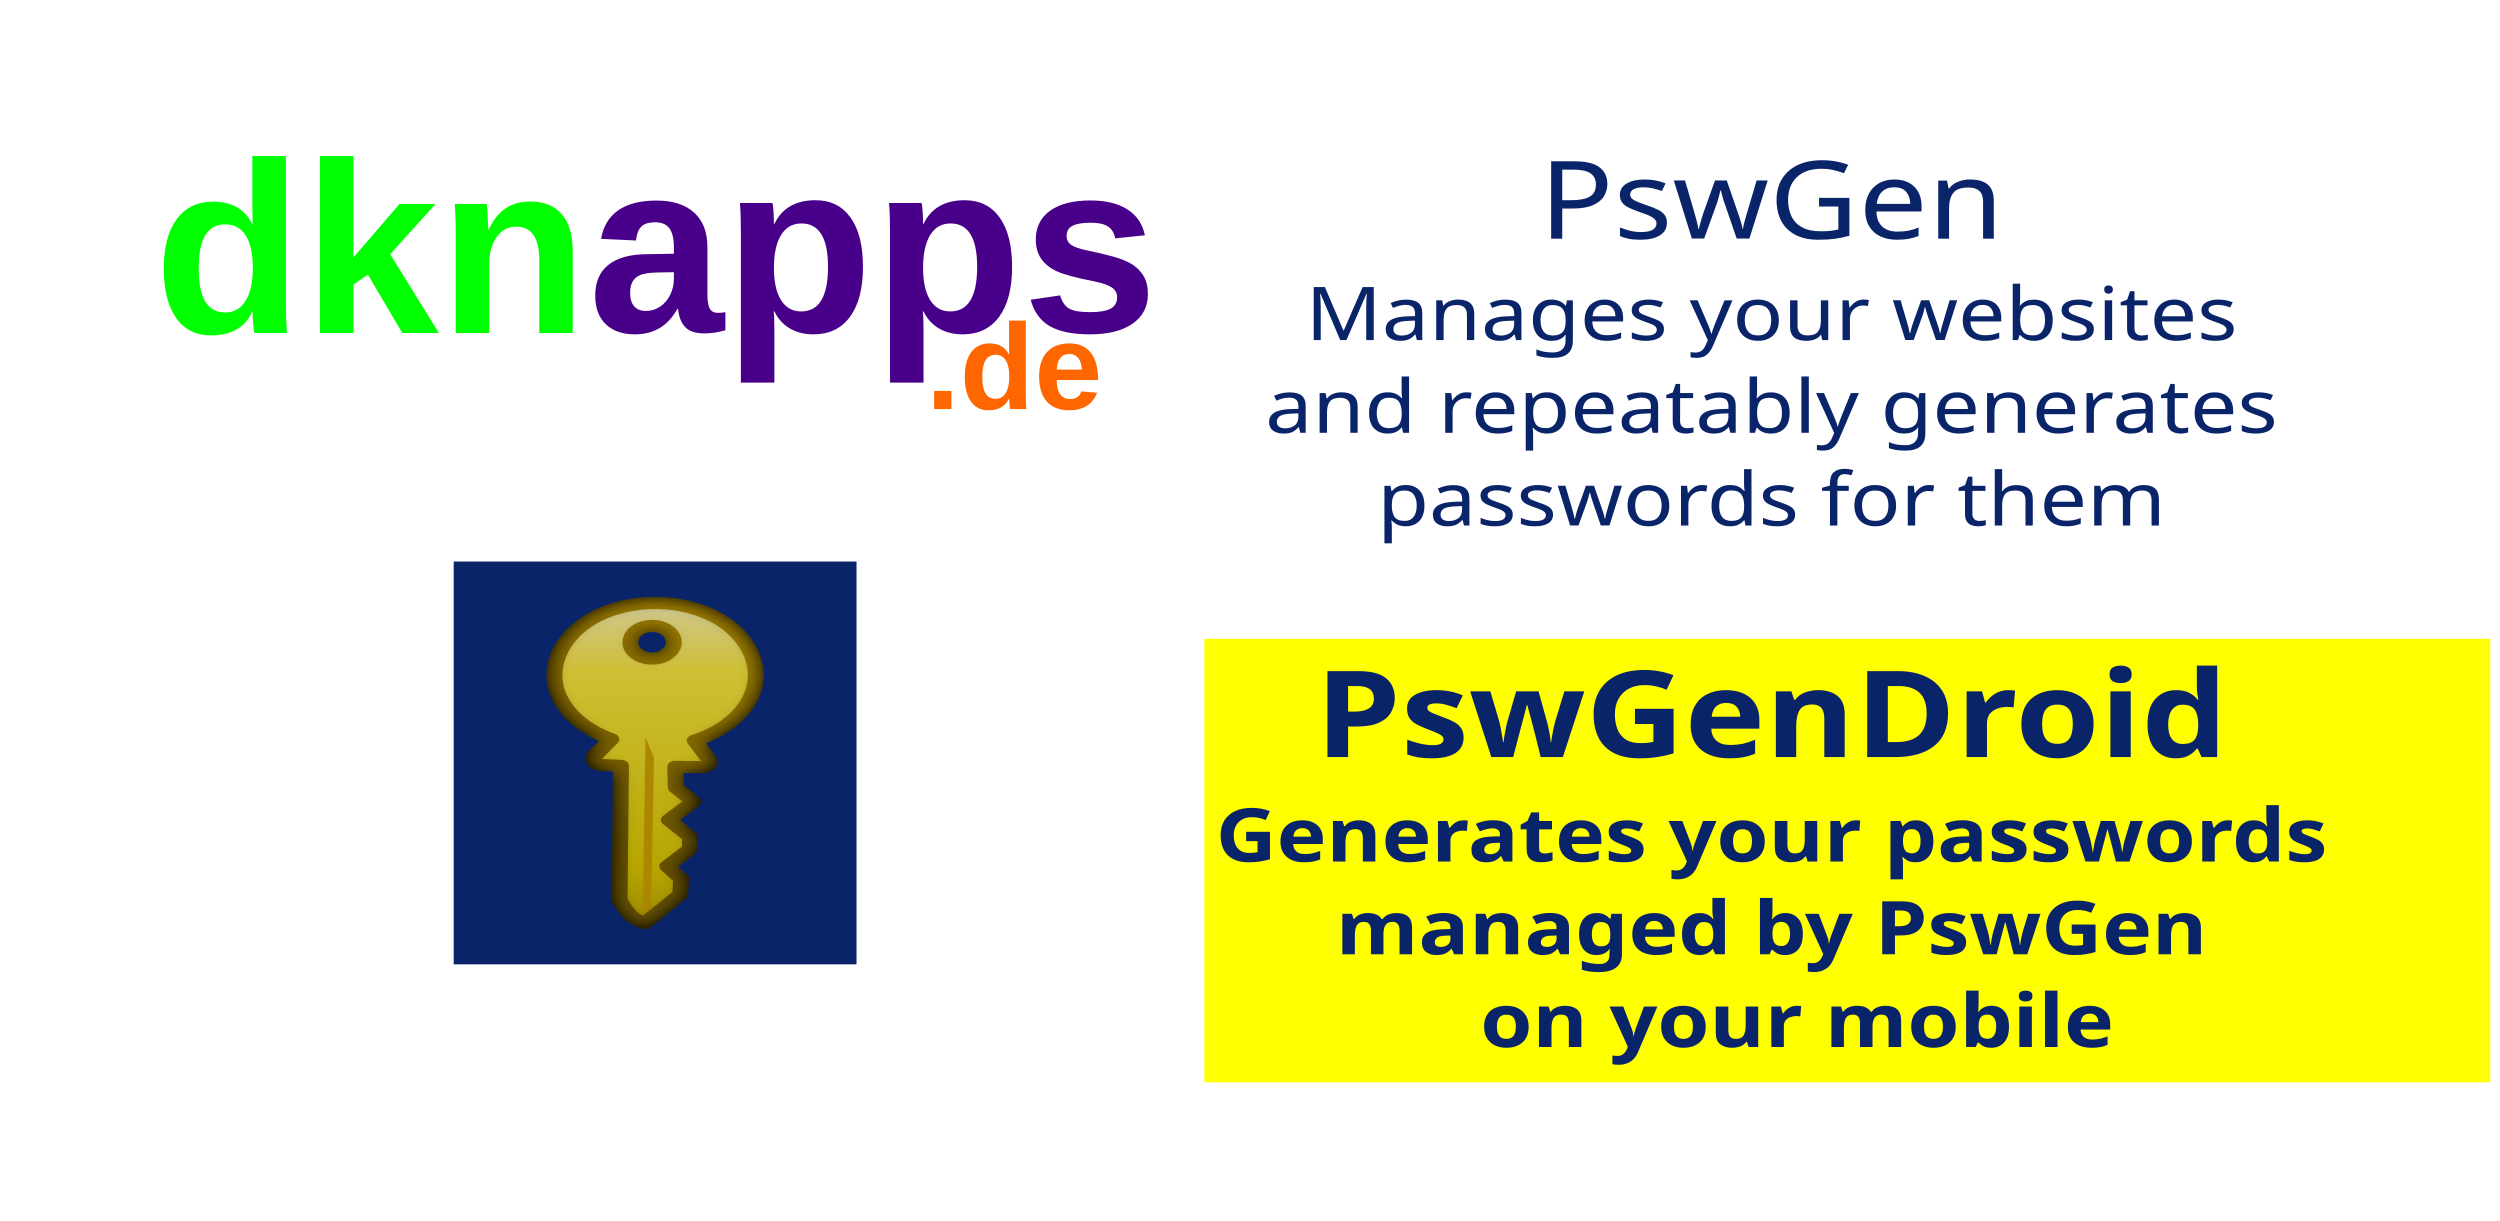
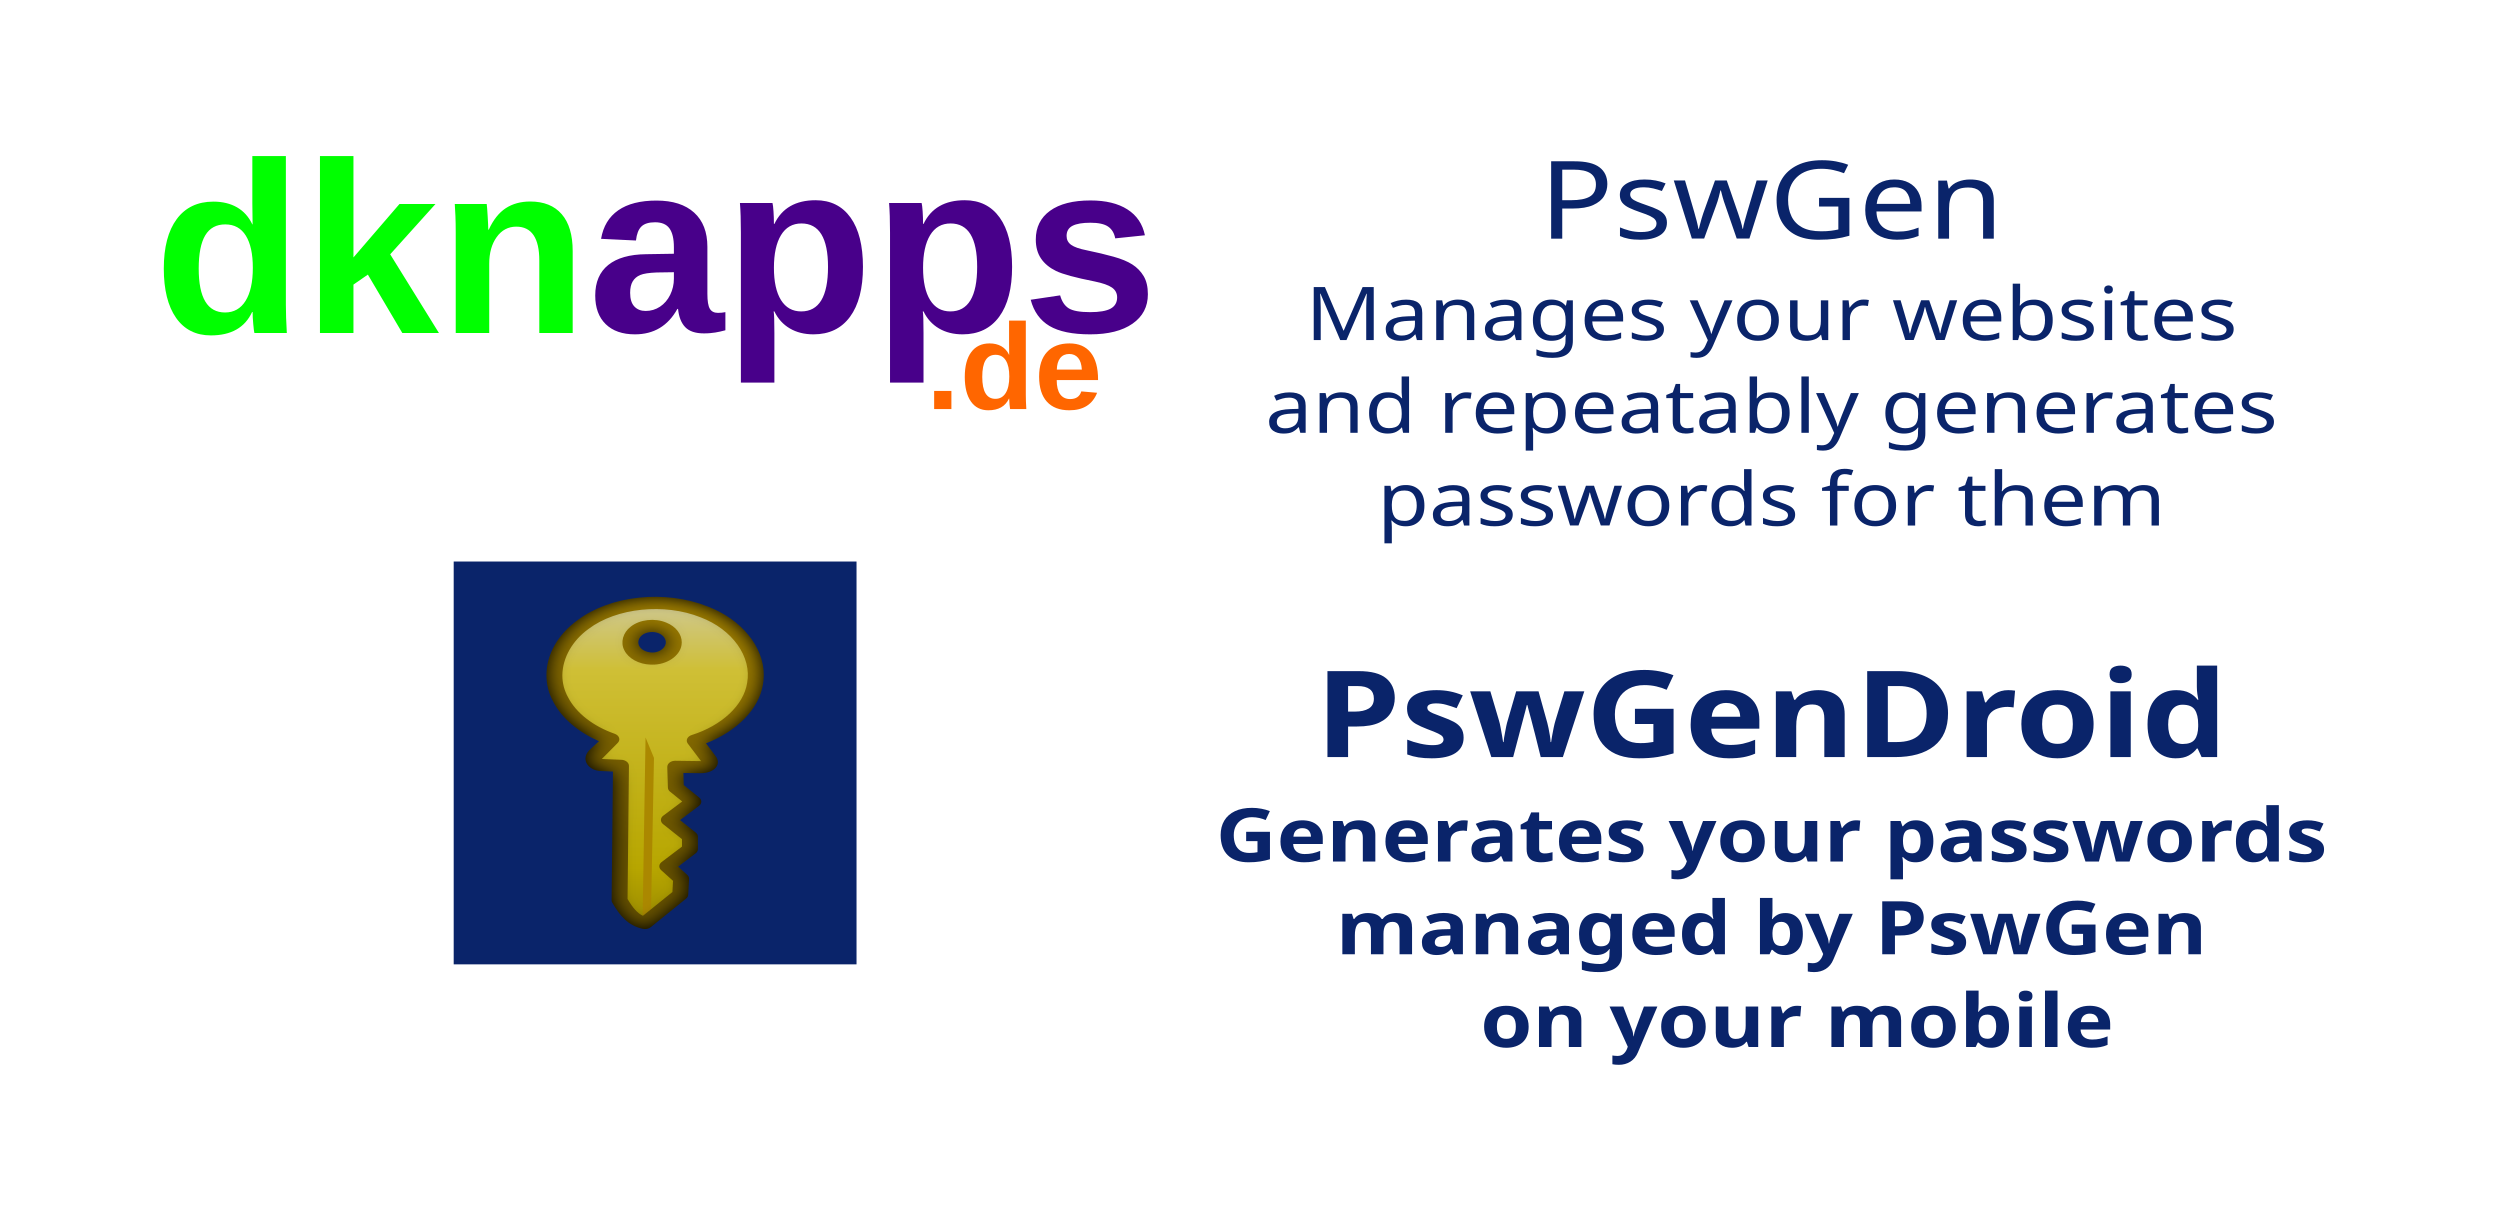
<svg xmlns="http://www.w3.org/2000/svg" xmlns:xlink="http://www.w3.org/1999/xlink" width="1024" height="500" id="svg3007" version="1.1">
  <defs id="defs3009">
    <filter id="filter3164" color-interpolation-filters="sRGB">
      <feGaussianBlur id="feGaussianBlur3166" result="result6" stdDeviation="1.5" />
      <feComposite id="feComposite3168" in2="result6" operator="atop" in="SourceGraphic" result="result8" />
      <feComposite id="feComposite3170" in2="SourceAlpha" in="result8" operator="atop" result="result9" />
    </filter>
    <linearGradient y2="32" x2="61.856" y1="32" x1="1.593" gradientUnits="userSpaceOnUse" id="linearGradient3010-183" xlink:href="#a1-77" />
    <linearGradient y2="32" x2="61.856" y1="32" x1="1.593" gradientUnits="userSpaceOnUse" id="a1-77">
      <stop id="stop3095" stop-color="#cfc88e" offset="0" />
      <stop id="stop3097" stop-color="#cfbf35" offset="0.21" />
      <stop id="stop3099" stop-color="#b7a600" offset="0.84" />
      <stop id="stop3101" stop-color="#9e8e00" offset="1" />
    </linearGradient>
    <linearGradient y2="43.957" x2="9.026" y1="20.573" x1="42.584" gradientUnits="userSpaceOnUse" id="linearGradient3012-970" xlink:href="#a2-601" />
    <linearGradient y2="43.957" x2="9.026" y1="20.573" x1="42.584" gradientUnits="userSpaceOnUse" id="a2-601">
      <stop id="stop3104" stop-color="#665100" offset="0" />
      <stop id="stop3106" stop-color="#9a7a00" offset="1" />
    </linearGradient>
    <linearGradient y2="43.957" x2="9.026" y1="20.573" x1="42.584" gradientUnits="userSpaceOnUse" id="linearGradient3037" xlink:href="#a2-601" gradientTransform="translate(-4.6787617e-6,1.3058936e-6)" />
    <linearGradient xlink:href="#a2-601" id="linearGradient3285" gradientUnits="userSpaceOnUse" gradientTransform="translate(-4.6787617e-6,1.3058936e-6)" x1="42.584" y1="20.573" x2="9.026" y2="43.957" />
  </defs>
  <g id="layer1" transform="translate(0,-100)">
-     <rect style="fill:#ffff00;fill-opacity:1" id="rect3287" width="526.667" height="181.667" x="493.333" y="361.667" />
    <rect style="fill:#0a246a;fill-opacity:1" id="rect3278" width="165" height="165" x="185.833" y="330" />
    <g id="g2988" transform="translate(32.53446,65.25377)">
      <g transform="translate(0.6912044,77.55078)" id="g3818">
        <text xml:space="preserve" style="font-size:100px;font-style:normal;font-variant:normal;font-weight:bold;font-stretch:normal;line-height:125%;letter-spacing:0px;word-spacing:0px;fill:#000000;fill-opacity:1;stroke:none;font-family:Arial;-inkscape-font-specification:Arial Bold" x="29.759" y="93.595" id="text3002">
          <tspan id="tspan3004" x="29.759" y="93.595" style="font-size:100px;font-style:normal;font-variant:normal;font-weight:bold;font-stretch:normal;fill:#00ff00;fill-opacity:1;font-family:Arial;-inkscape-font-specification:Arial Bold">dkn</tspan>
        </text>
        <text xml:space="preserve" style="font-size:100px;font-style:normal;font-variant:normal;font-weight:bold;font-stretch:normal;line-height:125%;letter-spacing:0px;word-spacing:0px;fill:#000000;fill-opacity:1;stroke:none;font-family:Arial;-inkscape-font-specification:Arial Bold" x="207.644" y="93.159" id="text3002-0">
          <tspan id="tspan3004-1" x="207.644" y="93.159" style="font-size:100px;font-style:normal;font-variant:normal;font-weight:bold;font-stretch:normal;fill:#48008a;fill-opacity:1;font-family:Arial;-inkscape-font-specification:Arial Bold">apps</tspan>
        </text>
      </g>
      <text id="text3002-1-0" y="202.31" x="346.705" style="font-size:144px;font-style:normal;font-variant:normal;font-weight:bold;font-stretch:normal;line-height:125%;letter-spacing:0px;word-spacing:0px;fill:#000000;fill-opacity:1;stroke:none;font-family:Arial;-inkscape-font-specification:Arial Bold" xml:space="preserve">
        <tspan style="font-size:50px;font-style:normal;font-variant:normal;font-weight:bold;font-stretch:normal;fill:#ff6600;fill-opacity:1;font-family:Arial;-inkscape-font-specification:Arial Bold" y="202.31" x="346.705" id="tspan3004-8-7">.de</tspan>
      </text>
    </g>
    <text xml:space="preserve" style="font-size:32.359px;font-style:normal;font-weight:normal;line-height:125%;letter-spacing:0px;word-spacing:0px;fill:#0a246a;fill-opacity:1;stroke:none;font-family:Sans" x="710.863" y="210.588" id="text3097" transform="scale(1.06485,0.939099)">
      <tspan id="tspan3099" x="710.863" y="210.588" style="font-size:47.268px;text-align:center;text-anchor:middle">PswGen</tspan>
      <tspan x="710.863" y="254.813" id="tspan3179" style="text-align:center;text-anchor:middle">Manages your websites</tspan>
      <tspan x="710.863" y="295.262" style="text-align:center;text-anchor:middle" id="tspan3189">and repeatably generates</tspan>
      <tspan x="710.863" y="335.711" style="text-align:center;text-anchor:middle" id="tspan3191">passwords for them</tspan>
      <tspan x="710.863" y="376.16" id="tspan3183" style="text-align:center;text-anchor:middle" />
      <tspan x="710.863" y="436.705" id="tspan3101" style="font-size:52.521px;font-weight:bold;text-align:center;text-anchor:middle;-inkscape-font-specification:Sans Bold">PswGenDroid</tspan>
      <tspan x="710.863" y="482.26" id="tspan3181" style="font-weight:bold;text-align:center;text-anchor:middle;-inkscape-font-specification:Sans Bold">Generates your passwords</tspan>
      <tspan x="710.863" y="522.709" style="font-weight:bold;text-align:center;text-anchor:middle;-inkscape-font-specification:Sans Bold" id="tspan3185">managed by PswGen</tspan>
      <tspan x="716.488" y="563.159" style="font-weight:bold;text-align:center;text-anchor:middle;-inkscape-font-specification:Sans Bold" id="tspan3187">on your mobile </tspan>
    </text>
    <g transform="matrix(0,2.12661,2.801751,0,178.6773,344.4488)" id="g3005" style="filter:url(#filter3164)">
      <path style="fill:url(#linearGradient3010-183)" d="m 58.449,26.803 -25.895,0.205 -0.158,-2.863 c -0.012,-1.023 -1.239,-1.45 -2.041,-0.921 l -2.916,2.381 c -1.535,-3.327 -4.258,-6.078 -7.634,-7.407 -1.527,-0.644 -3.157,-0.937 -4.783,-0.923 -3.58,0.026 -7.158,1.549 -9.673,4.185 -4.511,4.517 -5.404,12.104 -2.422,17.737 2.545,5.094 8.318,8.19 13.844,7.407 4.9,-0.589 9.033,-4.23 10.93,-8.812 l 3.509,2.015 c 1.027,0.64 1.603,-0.162 1.603,-1.104 l -0.067,-3.762 3.993,0.093 2.713,2.555 3.533,-3.578 3.229,3.082 h 2.387 l 3.306,-3.313 2.395,2.023 3.047,-0.126 2.644,-2.539 2.847,-2.622 C 62.353,28.907 60.978,27.913 58.449,26.803 z M 9.161,34.704 C 7.903,34.872 6.587,34.202 6.008,33.102 5.328,31.887 5.534,30.251 6.559,29.275 c 0.836,-0.826 2.179,-1.146 3.294,-0.699 1.168,0.435 1.999,1.577 2.045,2.79 0.002,0.061 0.006,0.124 0.006,0.188 0.037,1.508 -1.182,2.972 -2.743,3.15 z" id="path13" />
      <path style="fill:#ab8800" d="m 61.407,30.177 -34.31,0.425 3.936,1.233 29.143,-0.428 1.262,-1.187 c -0.009,-0.014 -0.021,-0.028 -0.031,-0.043 z" id="path15" />
      <path style="fill:url(#linearGradient3285)" d="m 15.051,47.889 c -5.434,0 -10.725,-3.283 -13.168,-8.172 -3.289,-6.215 -2.184,-14.249 2.641,-19.08 2.711,-2.842 6.541,-4.498 10.488,-4.526 0.002,0 0.003,0 0.004,0 1.92,0 3.644,0.342 5.241,1.015 3.093,1.218 5.792,3.613 7.555,6.671 l 1.807,-1.475 c 1.87,-1.26 3.919,0.034 3.942,1.809 l 0.095,1.705 24.784,-0.197 c 0.213,-0.007 0.327,0.033 0.477,0.098 2.559,1.123 4.395,2.309 5.034,4.445 0.128,0.426 10e-4,0.889 -0.326,1.19 l -5.474,5.144 c -0.204,0.197 -0.474,0.312 -0.758,0.324 l -3.046,0.127 c -0.27,0.02 -0.576,-0.085 -0.8,-0.274 l -1.576,-1.332 -2.548,2.555 c -0.219,0.219 -0.516,0.342 -0.825,0.342 h -2.387 c -0.3,0 -0.588,-0.115 -0.804,-0.323 l -2.4,-2.292 -2.728,2.764 c -0.444,0.45 -1.167,0.462 -1.627,0.03 l -2.388,-2.248 -2.334,-0.055 0.046,2.548 c 0,1.994 -1.74,3.138 -3.383,2.114 l -2.369,-1.36 c -2.328,4.549 -6.648,7.765 -11.314,8.325 -0.595,0.084 -1.228,0.128 -1.859,0.128 z m 0.077,-29.45 c -3.37,0.025 -6.674,1.454 -8.938,3.825 -4.072,4.079 -5.026,11.116 -2.236,16.389 2.304,4.612 7.581,7.517 12.653,6.799 4.268,-0.514 8.191,-3.694 10.017,-8.104 0.129,-0.309 0.384,-0.549 0.701,-0.657 0.316,-0.11 0.664,-0.076 0.955,0.092 l 3.367,1.933 c 0,-0.005 0,-0.009 0,-0.013 l -0.067,-3.74 c -0.006,-0.318 0.118,-0.623 0.344,-0.847 0.224,-0.223 0.536,-0.329 0.848,-0.339 l 3.993,0.093 c 0.288,0.007 0.563,0.12 0.772,0.317 l 1.885,1.775 2.734,-2.77 c 0.447,-0.452 1.172,-0.464 1.633,-0.024 l 2.891,2.76 h 1.437 l 2.964,-2.971 c 0.429,-0.429 1.114,-0.456 1.576,-0.067 l 2.049,1.73 2.152,-0.089 4.582,-4.31 c -0.486,-0.788 -1.455,-1.452 -3.231,-2.25 l -25.642,0.204 c -0.004,0 -0.007,0 -0.01,0 -0.617,0 -1.129,-0.483 -1.163,-1.1 l -0.158,-2.864 -3.059,2.298 c -0.28,0.227 -0.65,0.316 -0.998,0.232 -0.35,-0.082 -0.644,-0.32 -0.795,-0.647 -1.452,-3.148 -4.005,-5.63 -7.004,-6.81 -1.338,-0.565 -2.759,-0.845 -4.252,-0.845 z m -6.356,17.456 c -1.587,0 -3.076,-0.883 -3.795,-2.25 -0.94,-1.68 -0.618,-3.883 0.779,-5.213 1.143,-1.129 3.034,-1.535 4.53,-0.937 1.585,0.589 2.711,2.131 2.774,3.828 10e-4,0.014 0.007,0.216 0.007,0.23 0.054,2.118 -1.639,4.065 -3.774,4.309 -0.159,0.02 -0.34,0.033 -0.521,0.033 z m 0.009,-6.357 c -0.52,0 -1.045,0.211 -1.404,0.565 -0.633,0.603 -0.781,1.665 -0.352,2.431 0.361,0.686 1.19,1.13 1.983,1.017 0.956,-0.109 1.755,-1.028 1.731,-1.968 -0.033,-0.916 -0.574,-1.648 -1.292,-1.915 -0.224,-0.09 -0.439,-0.13 -0.666,-0.13 z" id="path22" />
    </g>
    <flowRoot xml:space="preserve" id="flowRoot3289" style="fill:black;stroke:none;stroke-opacity:1;stroke-width:1px;stroke-linejoin:miter;stroke-linecap:butt;fill-opacity:1;font-family:Sans;font-style:normal;font-weight:normal;font-size:40px;line-height:125%;letter-spacing:0px;word-spacing:0px">
      <flowRegion id="flowRegion3291">
        <rect id="rect3293" width="193.333" height="51.667" x="728.333" y="366.667" />
      </flowRegion>
      <flowPara id="flowPara3295" />
    </flowRoot>
  </g>
</svg>
